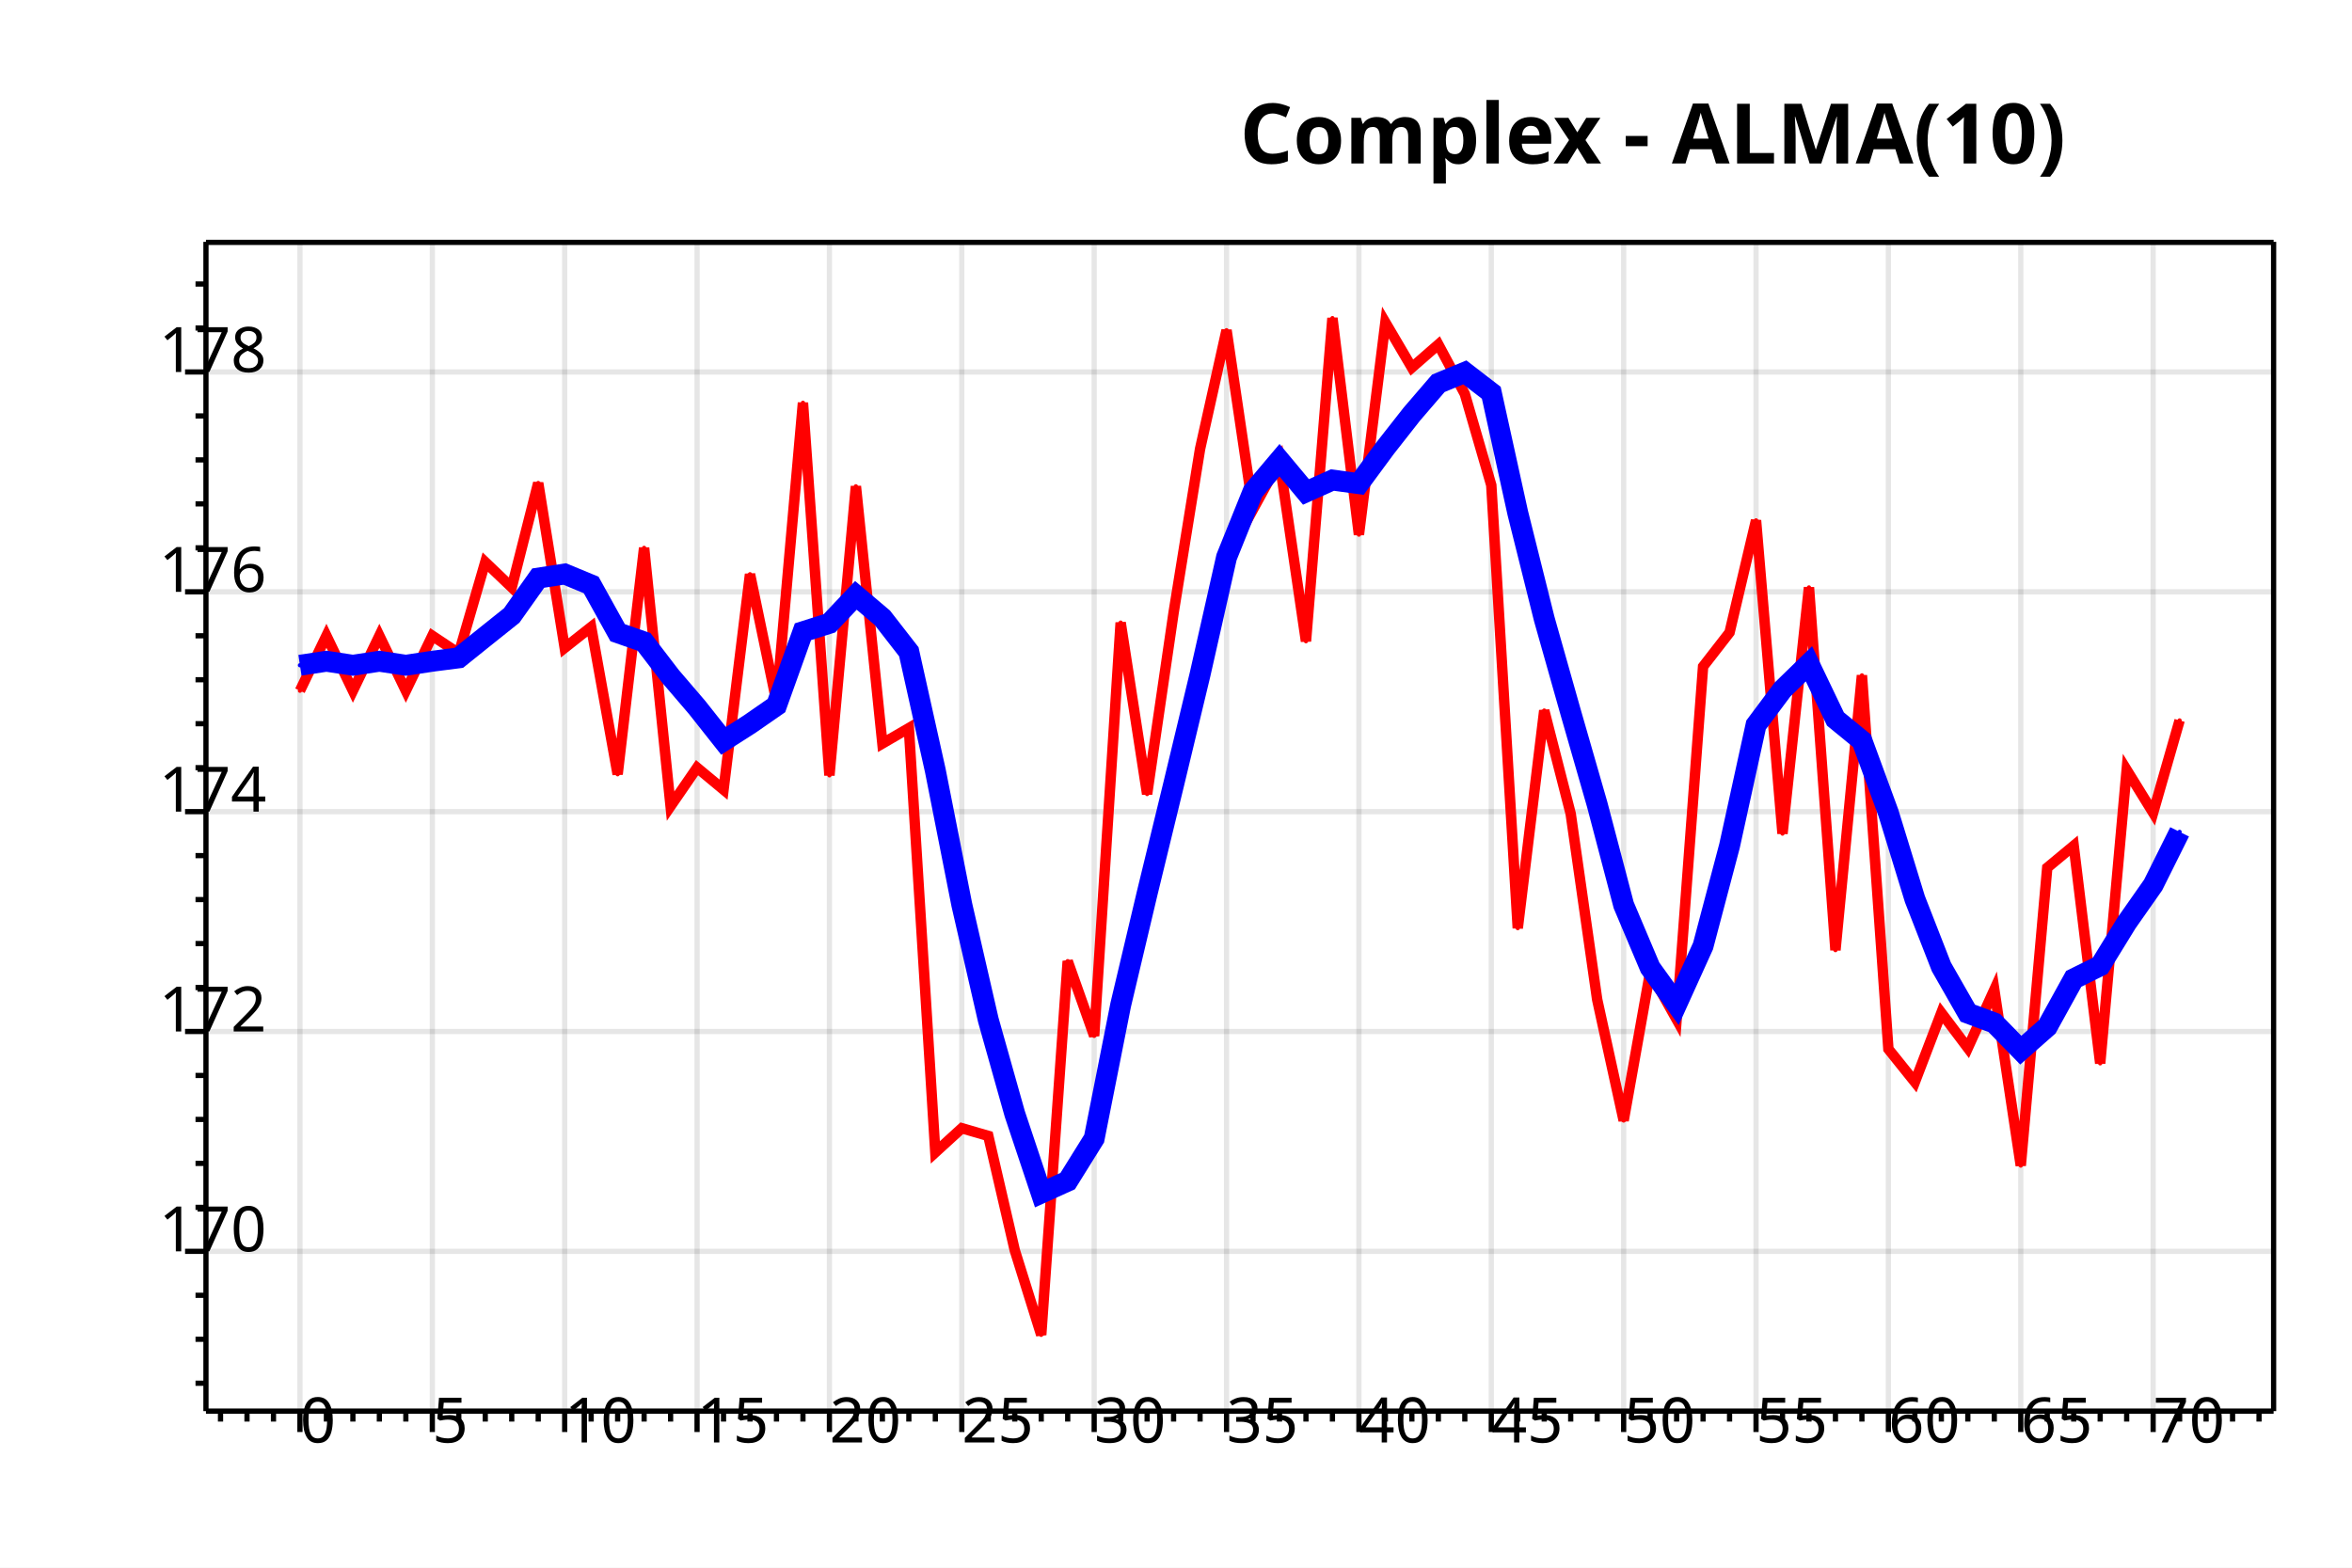
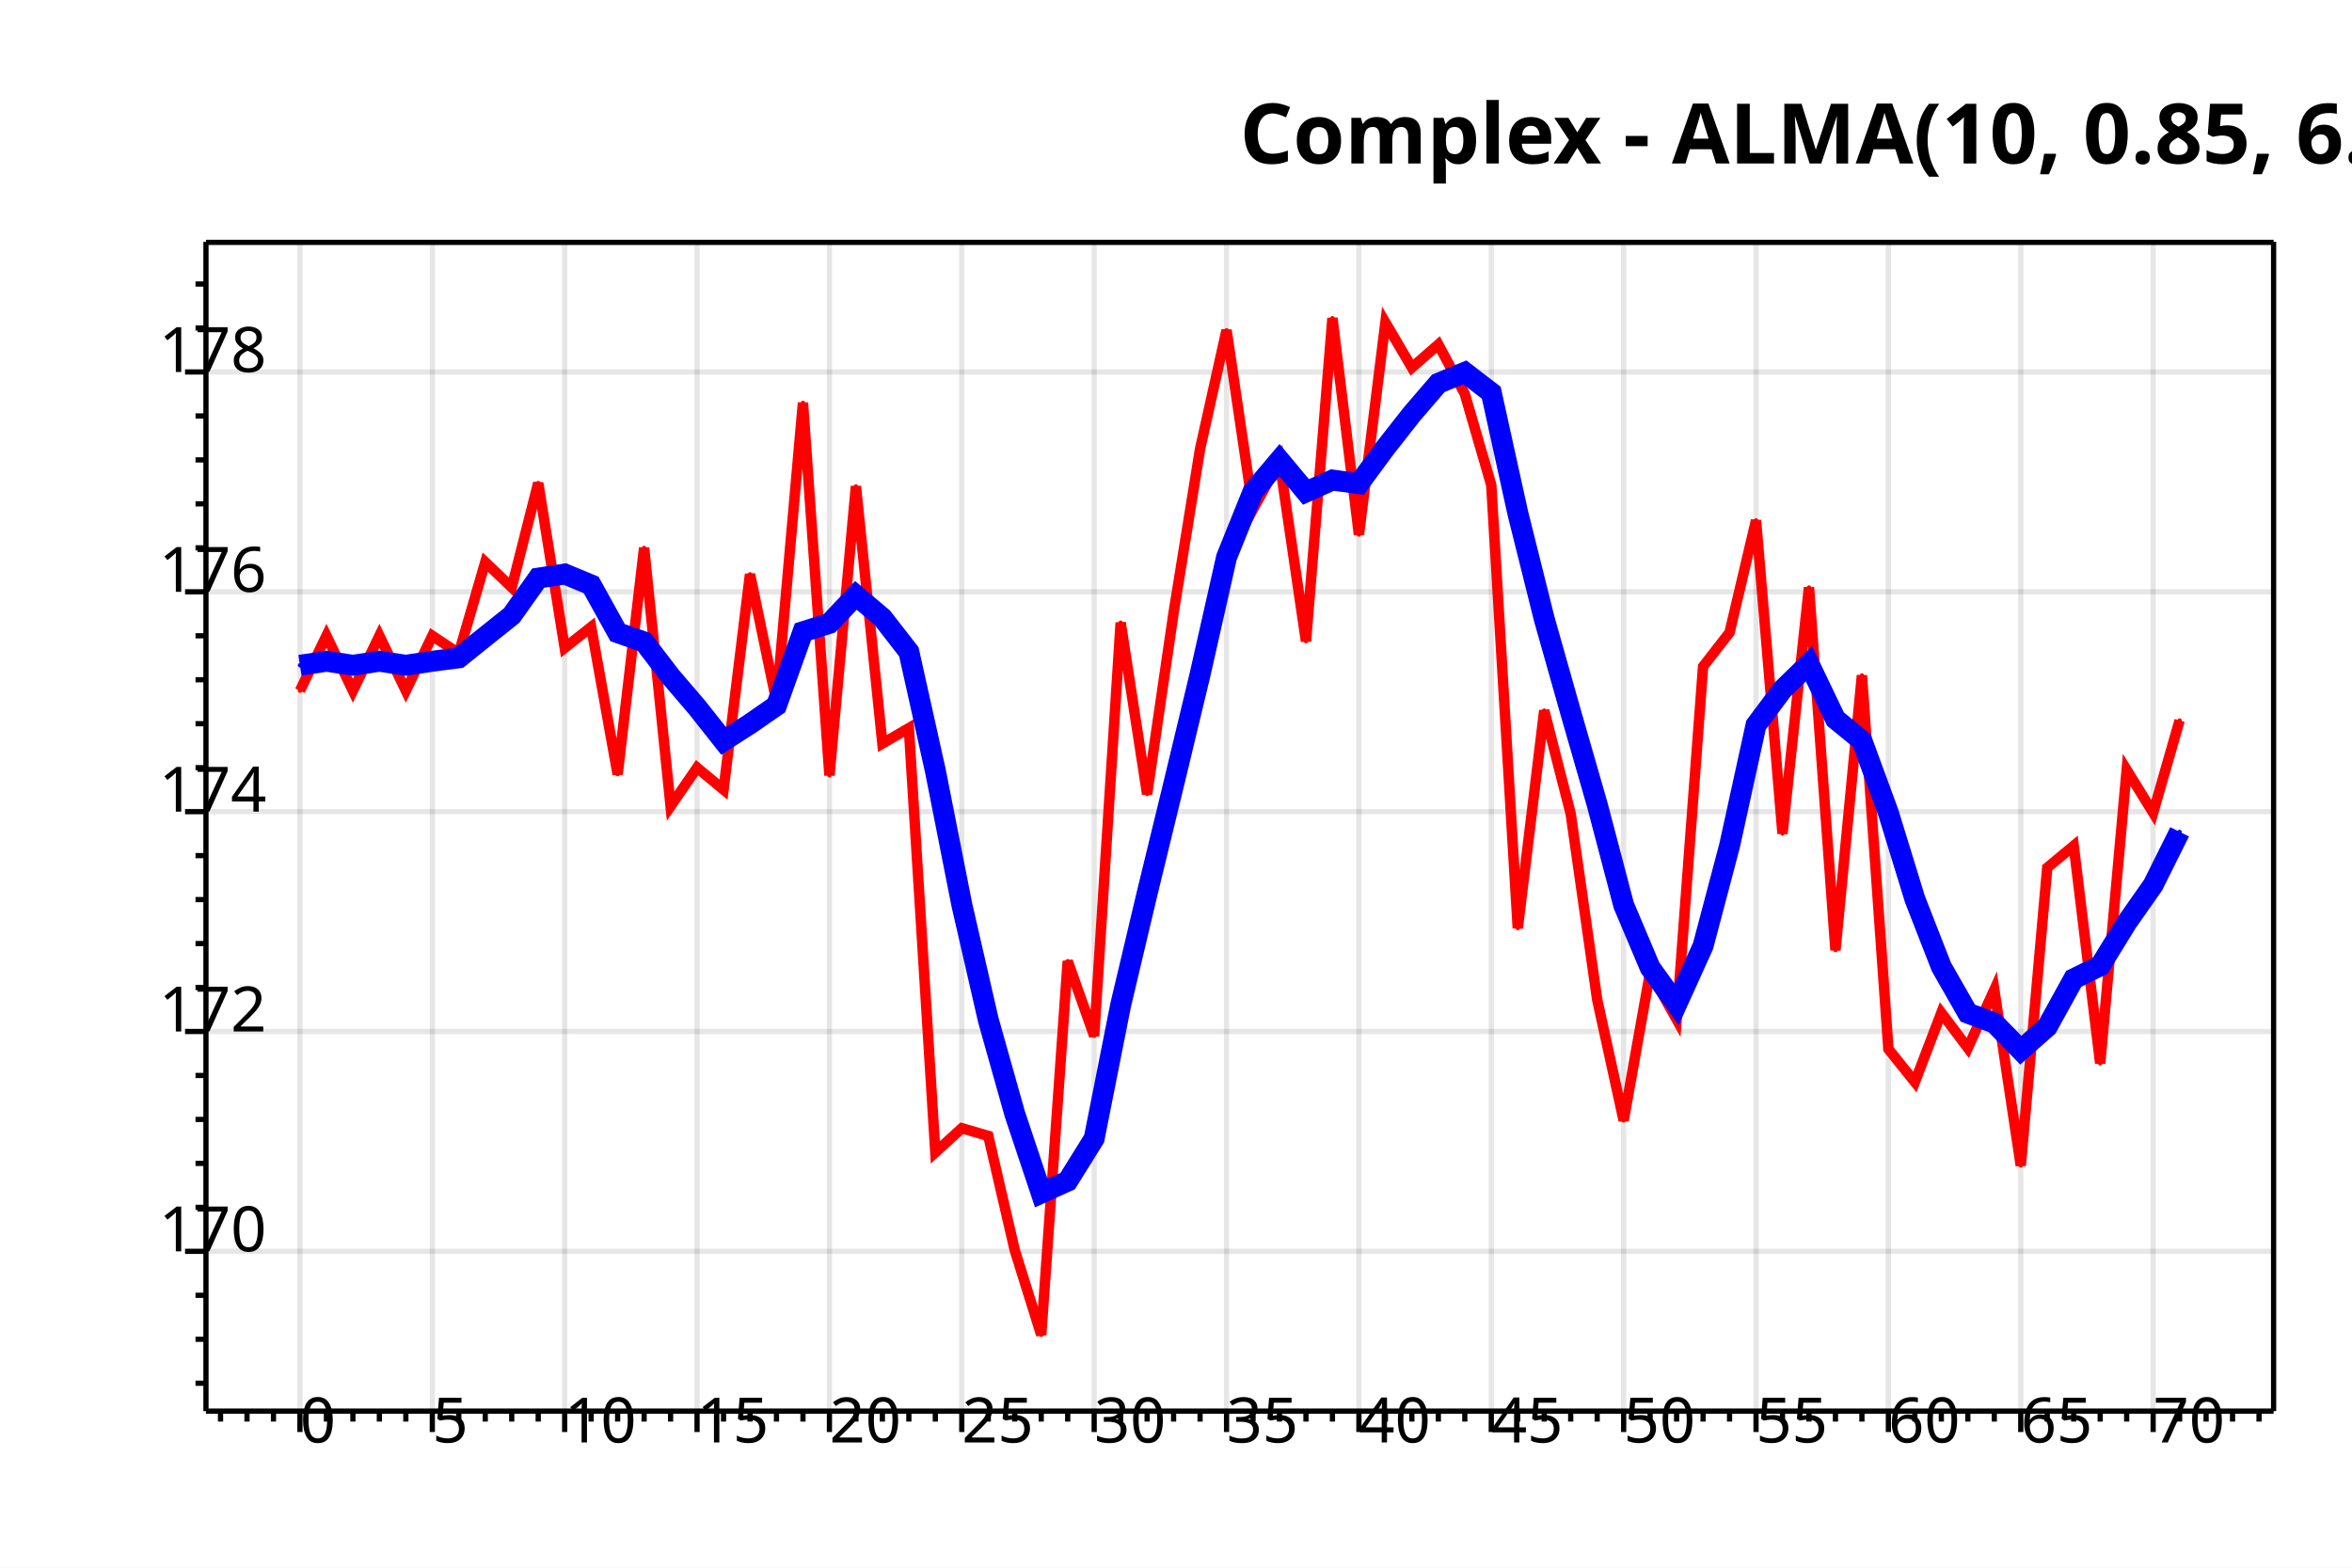
<svg xmlns="http://www.w3.org/2000/svg" width="450" height="300">
  <rect fill="white" width="450" height="300" />
  <path fill="none" stroke="#010101" stroke-width="1" stroke-miterlimit="4" stroke-opacity="0.098" d="M57.388 270.039L57.388 46.281M82.714 270.039L82.714 46.281M108.04 270.039L108.04 46.281M133.366 270.039L133.366 46.281M158.692 270.039L158.692 46.281M184.018 270.039L184.018 46.281M209.344 270.039L209.344 46.281M234.671 270.039L234.671 46.281M259.997 270.039L259.997 46.281M285.323 270.039L285.323 46.281M310.649 270.039L310.649 46.281M335.975 270.039L335.975 46.281M361.301 270.039L361.301 46.281M386.627 270.039L386.627 46.281M411.953 270.039L411.953 46.281" />
  <path fill="none" stroke="#010101" stroke-width="1" stroke-miterlimit="4" stroke-opacity="0.098" d="M39.406 239.46L435 239.46M39.406 197.39L435 197.39M39.406 155.32L435 155.32M39.406 113.251L435 113.251M39.406 71.181L435 71.181" />
-   <clipPath id="cl_5b">
+   <clipPath id="cl_29b">
    <rect x="39.406" y="46.281" width="395.594" height="223.758" />
  </clipPath>
-   <g clip-path="url(#cl_5b)">
+   <g clip-path="url(#cl_29b)">
    <path fill="none" stroke="red" stroke-width="2" stroke-miterlimit="4" d="M57.388 132.182L57.388 132.182L62.453 121.665L67.518 132.182L72.584 121.665L77.649 132.182L82.714 121.665L87.779 125.03L92.844 107.571L97.909 112.409L102.975 92.426L108.04 123.979L113.105 119.982L118.17 148.169L123.236 104.837L128.301 154.269L133.366 146.907L138.431 151.113L143.497 109.885L148.562 134.286L153.627 77.071L158.692 148.379L163.757 93.057L168.823 142.279L173.888 139.334L178.953 220.528L184.018 215.901L189.084 217.373L194.149 239.249L199.214 255.446L204.279 183.928L209.344 198.231L214.41 119.141L219.475 151.955L224.54 117.247L229.605 85.906L234.671 63.188L239.736 97.475L244.801 88.219L249.866 122.716L254.931 60.874L259.997 102.313L265.062 61.715L270.127 70.34L275.192 65.922L280.258 75.388L285.323 92.847L290.388 177.617L295.453 135.968L300.518 155.741L305.584 191.29L310.649 214.428L315.714 186.031L320.779 195.076L325.844 127.555L330.91 121.034L335.975 99.578L341.04 159.527L346.105 112.409L351.171 181.824L356.236 129.237L361.301 200.756L366.366 207.066L371.431 193.814L376.497 200.545L381.562 189.397L386.627 223.053L391.692 166.048L396.758 161.841L401.823 203.49L406.888 147.327L411.953 155.531L417.018 137.862" />
    <ellipse fill="red" cx="57.388" cy="132.182" rx="0.403" ry="0.403" />
    <ellipse fill="red" cx="62.453" cy="121.665" rx="0.403" ry="0.403" />
    <ellipse fill="red" cx="67.518" cy="132.182" rx="0.403" ry="0.403" />
    <ellipse fill="red" cx="72.583" cy="121.665" rx="0.403" ry="0.403" />
    <ellipse fill="red" cx="77.649" cy="132.182" rx="0.403" ry="0.403" />
    <ellipse fill="red" cx="82.714" cy="121.665" rx="0.403" ry="0.403" />
    <ellipse fill="red" cx="87.779" cy="125.03" rx="0.403" ry="0.403" />
    <ellipse fill="red" cx="92.844" cy="107.571" rx="0.403" ry="0.403" />
    <ellipse fill="red" cx="97.91" cy="112.409" rx="0.403" ry="0.403" />
    <ellipse fill="red" cx="102.975" cy="92.426" rx="0.403" ry="0.403" />
    <ellipse fill="red" cx="108.04" cy="123.979" rx="0.403" ry="0.403" />
    <ellipse fill="red" cx="113.105" cy="119.982" rx="0.403" ry="0.403" />
    <ellipse fill="red" cx="118.17" cy="148.169" rx="0.403" ry="0.403" />
    <ellipse fill="red" cx="123.236" cy="104.837" rx="0.403" ry="0.403" />
    <ellipse fill="red" cx="128.301" cy="154.269" rx="0.403" ry="0.403" />
    <ellipse fill="red" cx="133.366" cy="146.907" rx="0.403" ry="0.403" />
    <ellipse fill="red" cx="138.431" cy="151.113" rx="0.403" ry="0.403" />
    <ellipse fill="red" cx="143.497" cy="109.885" rx="0.403" ry="0.403" />
    <ellipse fill="red" cx="148.562" cy="134.286" rx="0.403" ry="0.403" />
    <ellipse fill="red" cx="153.627" cy="77.071" rx="0.403" ry="0.403" />
    <ellipse fill="red" cx="158.692" cy="148.379" rx="0.403" ry="0.403" />
    <ellipse fill="red" cx="163.757" cy="93.057" rx="0.403" ry="0.403" />
    <ellipse fill="red" cx="168.823" cy="142.279" rx="0.403" ry="0.403" />
    <ellipse fill="red" cx="173.888" cy="139.334" rx="0.403" ry="0.403" />
    <ellipse fill="red" cx="178.953" cy="220.528" rx="0.403" ry="0.403" />
    <ellipse fill="red" cx="184.018" cy="215.901" rx="0.403" ry="0.403" />
    <ellipse fill="red" cx="189.084" cy="217.373" rx="0.403" ry="0.403" />
    <ellipse fill="red" cx="194.149" cy="239.249" rx="0.403" ry="0.403" />
    <ellipse fill="red" cx="199.214" cy="255.446" rx="0.403" ry="0.403" />
    <ellipse fill="red" cx="204.279" cy="183.928" rx="0.403" ry="0.403" />
    <ellipse fill="red" cx="209.344" cy="198.231" rx="0.403" ry="0.403" />
    <ellipse fill="red" cx="214.41" cy="119.141" rx="0.403" ry="0.403" />
    <ellipse fill="red" cx="219.475" cy="151.955" rx="0.403" ry="0.403" />
    <ellipse fill="red" cx="224.54" cy="117.247" rx="0.403" ry="0.403" />
    <ellipse fill="red" cx="229.605" cy="85.906" rx="0.403" ry="0.403" />
    <ellipse fill="red" cx="234.671" cy="63.188" rx="0.403" ry="0.403" />
    <ellipse fill="red" cx="239.736" cy="97.475" rx="0.403" ry="0.403" />
    <ellipse fill="red" cx="244.801" cy="88.219" rx="0.403" ry="0.403" />
    <ellipse fill="red" cx="249.866" cy="122.716" rx="0.403" ry="0.403" />
    <ellipse fill="red" cx="254.931" cy="60.874" rx="0.403" ry="0.403" />
    <ellipse fill="red" cx="259.997" cy="102.313" rx="0.403" ry="0.403" />
    <ellipse fill="red" cx="265.062" cy="61.716" rx="0.403" ry="0.403" />
    <ellipse fill="red" cx="270.127" cy="70.34" rx="0.403" ry="0.403" />
    <ellipse fill="red" cx="275.192" cy="65.923" rx="0.403" ry="0.403" />
    <ellipse fill="red" cx="280.258" cy="75.388" rx="0.403" ry="0.403" />
    <ellipse fill="red" cx="285.323" cy="92.847" rx="0.403" ry="0.403" />
    <ellipse fill="red" cx="290.388" cy="177.617" rx="0.403" ry="0.403" />
    <ellipse fill="red" cx="295.453" cy="135.968" rx="0.403" ry="0.403" />
    <ellipse fill="red" cx="300.518" cy="155.741" rx="0.403" ry="0.403" />
    <ellipse fill="red" cx="305.584" cy="191.29" rx="0.403" ry="0.403" />
    <ellipse fill="red" cx="310.649" cy="214.428" rx="0.403" ry="0.403" />
    <ellipse fill="red" cx="315.714" cy="186.031" rx="0.403" ry="0.403" />
    <ellipse fill="red" cx="320.779" cy="195.076" rx="0.403" ry="0.403" />
    <ellipse fill="red" cx="325.844" cy="127.555" rx="0.403" ry="0.403" />
    <ellipse fill="red" cx="330.91" cy="121.034" rx="0.403" ry="0.403" />
    <ellipse fill="red" cx="335.975" cy="99.578" rx="0.403" ry="0.403" />
    <ellipse fill="red" cx="341.04" cy="159.527" rx="0.403" ry="0.403" />
    <ellipse fill="red" cx="346.105" cy="112.409" rx="0.403" ry="0.403" />
    <ellipse fill="red" cx="351.171" cy="181.824" rx="0.403" ry="0.403" />
    <ellipse fill="red" cx="356.236" cy="129.237" rx="0.403" ry="0.403" />
    <ellipse fill="red" cx="361.301" cy="200.756" rx="0.403" ry="0.403" />
    <ellipse fill="red" cx="366.366" cy="207.066" rx="0.403" ry="0.403" />
    <ellipse fill="red" cx="371.431" cy="193.814" rx="0.403" ry="0.403" />
    <ellipse fill="red" cx="376.497" cy="200.545" rx="0.403" ry="0.403" />
    <ellipse fill="red" cx="381.562" cy="189.397" rx="0.403" ry="0.403" />
    <ellipse fill="red" cx="386.627" cy="223.053" rx="0.403" ry="0.403" />
    <ellipse fill="red" cx="391.692" cy="166.048" rx="0.403" ry="0.403" />
    <ellipse fill="red" cx="396.758" cy="161.841" rx="0.403" ry="0.403" />
    <ellipse fill="red" cx="401.823" cy="203.49" rx="0.403" ry="0.403" />
    <ellipse fill="red" cx="406.888" cy="147.327" rx="0.403" ry="0.403" />
    <ellipse fill="red" cx="411.953" cy="155.531" rx="0.403" ry="0.403" />
    <ellipse fill="red" cx="417.018" cy="137.862" rx="0.403" ry="0.403" />
  </g>
-   <clipPath id="cl_5c">
+   <clipPath id="cl_29c">
    <rect x="39.406" y="46.281" width="395.594" height="223.758" />
  </clipPath>
-   <g clip-path="url(#cl_5c)">
+   <g clip-path="url(#cl_29c)">
    <path fill="none" stroke="blue" stroke-width="4" stroke-miterlimit="4" d="M57.388 127.307L57.388 127.307L62.453 126.539L67.518 127.307L72.584 126.539L77.649 127.307L82.714 126.539L87.779 125.89L92.844 121.822L97.909 117.774L102.975 110.627L108.04 109.843L113.105 111.939L118.17 121.075L123.236 122.843L128.301 129.455L133.366 135.369L138.431 141.772L143.497 138.529L148.562 135.017L153.627 120.89L158.692 119.282L163.757 113.933L168.823 118.224L173.888 124.734L178.953 147.468L184.018 173.123L189.084 195.167L194.149 213.149L199.214 228.311L204.279 226.016L209.344 217.878L214.41 192.334L219.475 170.966L224.54 150.137L229.605 129.058L234.671 106.631L239.736 94.064L244.801 88.069L249.866 94.138L254.931 91.863L259.997 92.561L265.062 85.694L270.127 79.24L275.192 73.351L280.258 71.258L285.323 75.156L290.388 98.156L295.453 118.435L300.518 136.341L305.584 153.945L310.649 173.192L315.714 185.175L320.779 192.203L325.844 181.016L330.91 161.846L335.975 138.735L341.04 131.955L346.105 127.025L351.171 137.602L356.236 141.746L361.301 155.551L366.366 172.041L371.431 185.018L376.497 193.881L381.562 195.765L386.627 200.958L391.692 196.5L396.758 187.314L401.823 184.813L406.888 176.577L411.953 169.353L417.018 159.187" />
    <ellipse fill="blue" cx="57.388" cy="127.307" rx="0.403" ry="0.403" />
    <ellipse fill="blue" cx="62.453" cy="126.539" rx="0.403" ry="0.403" />
    <ellipse fill="blue" cx="67.518" cy="127.307" rx="0.403" ry="0.403" />
    <ellipse fill="blue" cx="72.583" cy="126.539" rx="0.403" ry="0.403" />
    <ellipse fill="blue" cx="77.649" cy="127.307" rx="0.403" ry="0.403" />
    <ellipse fill="blue" cx="82.714" cy="126.539" rx="0.403" ry="0.403" />
    <ellipse fill="blue" cx="87.779" cy="125.89" rx="0.403" ry="0.403" />
    <ellipse fill="blue" cx="92.844" cy="121.822" rx="0.403" ry="0.403" />
    <ellipse fill="blue" cx="97.91" cy="117.774" rx="0.403" ry="0.403" />
    <ellipse fill="blue" cx="102.975" cy="110.627" rx="0.403" ry="0.403" />
    <ellipse fill="blue" cx="108.04" cy="109.843" rx="0.403" ry="0.403" />
    <ellipse fill="blue" cx="113.105" cy="111.939" rx="0.403" ry="0.403" />
    <ellipse fill="blue" cx="118.17" cy="121.075" rx="0.403" ry="0.403" />
    <ellipse fill="blue" cx="123.236" cy="122.843" rx="0.403" ry="0.403" />
    <ellipse fill="blue" cx="128.301" cy="129.455" rx="0.403" ry="0.403" />
    <ellipse fill="blue" cx="133.366" cy="135.369" rx="0.403" ry="0.403" />
    <ellipse fill="blue" cx="138.431" cy="141.772" rx="0.403" ry="0.403" />
    <ellipse fill="blue" cx="143.497" cy="138.529" rx="0.403" ry="0.403" />
    <ellipse fill="blue" cx="148.562" cy="135.017" rx="0.403" ry="0.403" />
    <ellipse fill="blue" cx="153.627" cy="120.89" rx="0.403" ry="0.403" />
    <ellipse fill="blue" cx="158.692" cy="119.282" rx="0.403" ry="0.403" />
    <ellipse fill="blue" cx="163.757" cy="113.933" rx="0.403" ry="0.403" />
    <ellipse fill="blue" cx="168.823" cy="118.224" rx="0.403" ry="0.403" />
    <ellipse fill="blue" cx="173.888" cy="124.734" rx="0.403" ry="0.403" />
    <ellipse fill="blue" cx="178.953" cy="147.468" rx="0.403" ry="0.403" />
    <ellipse fill="blue" cx="184.018" cy="173.123" rx="0.403" ry="0.403" />
    <ellipse fill="blue" cx="189.084" cy="195.167" rx="0.403" ry="0.403" />
    <ellipse fill="blue" cx="194.149" cy="213.149" rx="0.403" ry="0.403" />
    <ellipse fill="blue" cx="199.214" cy="228.311" rx="0.403" ry="0.403" />
    <ellipse fill="blue" cx="204.279" cy="226.016" rx="0.403" ry="0.403" />
    <ellipse fill="blue" cx="209.344" cy="217.878" rx="0.403" ry="0.403" />
    <ellipse fill="blue" cx="214.41" cy="192.334" rx="0.403" ry="0.403" />
    <ellipse fill="blue" cx="219.475" cy="170.966" rx="0.403" ry="0.403" />
    <ellipse fill="blue" cx="224.54" cy="150.137" rx="0.403" ry="0.403" />
    <ellipse fill="blue" cx="229.605" cy="129.058" rx="0.403" ry="0.403" />
    <ellipse fill="blue" cx="234.671" cy="106.631" rx="0.403" ry="0.403" />
    <ellipse fill="blue" cx="239.736" cy="94.065" rx="0.403" ry="0.403" />
    <ellipse fill="blue" cx="244.801" cy="88.069" rx="0.403" ry="0.403" />
    <ellipse fill="blue" cx="249.866" cy="94.139" rx="0.403" ry="0.403" />
    <ellipse fill="blue" cx="254.931" cy="91.863" rx="0.403" ry="0.403" />
    <ellipse fill="blue" cx="259.997" cy="92.561" rx="0.403" ry="0.403" />
    <ellipse fill="blue" cx="265.062" cy="85.694" rx="0.403" ry="0.403" />
    <ellipse fill="blue" cx="270.127" cy="79.24" rx="0.403" ry="0.403" />
    <ellipse fill="blue" cx="275.192" cy="73.351" rx="0.403" ry="0.403" />
    <ellipse fill="blue" cx="280.258" cy="71.258" rx="0.403" ry="0.403" />
    <ellipse fill="blue" cx="285.323" cy="75.156" rx="0.403" ry="0.403" />
    <ellipse fill="blue" cx="290.388" cy="98.156" rx="0.403" ry="0.403" />
    <ellipse fill="blue" cx="295.453" cy="118.435" rx="0.403" ry="0.403" />
    <ellipse fill="blue" cx="300.518" cy="136.341" rx="0.403" ry="0.403" />
    <ellipse fill="blue" cx="305.584" cy="153.945" rx="0.403" ry="0.403" />
    <ellipse fill="blue" cx="310.649" cy="173.192" rx="0.403" ry="0.403" />
    <ellipse fill="blue" cx="315.714" cy="185.175" rx="0.403" ry="0.403" />
    <ellipse fill="blue" cx="320.779" cy="192.203" rx="0.403" ry="0.403" />
    <ellipse fill="blue" cx="325.844" cy="181.016" rx="0.403" ry="0.403" />
    <ellipse fill="blue" cx="330.91" cy="161.846" rx="0.403" ry="0.403" />
    <ellipse fill="blue" cx="335.975" cy="138.735" rx="0.403" ry="0.403" />
    <ellipse fill="blue" cx="341.04" cy="131.955" rx="0.403" ry="0.403" />
    <ellipse fill="blue" cx="346.105" cy="127.025" rx="0.403" ry="0.403" />
    <ellipse fill="blue" cx="351.171" cy="137.602" rx="0.403" ry="0.403" />
    <ellipse fill="blue" cx="356.236" cy="141.746" rx="0.403" ry="0.403" />
    <ellipse fill="blue" cx="361.301" cy="155.551" rx="0.403" ry="0.403" />
    <ellipse fill="blue" cx="366.366" cy="172.041" rx="0.403" ry="0.403" />
    <ellipse fill="blue" cx="371.431" cy="185.018" rx="0.403" ry="0.403" />
    <ellipse fill="blue" cx="376.497" cy="193.881" rx="0.403" ry="0.403" />
    <ellipse fill="blue" cx="381.562" cy="195.765" rx="0.403" ry="0.403" />
    <ellipse fill="blue" cx="386.627" cy="200.958" rx="0.403" ry="0.403" />
    <ellipse fill="blue" cx="391.692" cy="196.5" rx="0.403" ry="0.403" />
    <ellipse fill="blue" cx="396.758" cy="187.314" rx="0.403" ry="0.403" />
    <ellipse fill="blue" cx="401.823" cy="184.813" rx="0.403" ry="0.403" />
    <ellipse fill="blue" cx="406.888" cy="176.577" rx="0.403" ry="0.403" />
    <ellipse fill="blue" cx="411.953" cy="169.353" rx="0.403" ry="0.403" />
    <ellipse fill="blue" cx="417.018" cy="159.187" rx="0.403" ry="0.403" />
  </g>
  <path fill="none" stroke="black" stroke-width="1" stroke-miterlimit="4" d="M57.388 270.039L57.388 274.039" />
  <text transform="translate(57.3878 276.039)" font-size="12" font-family="Segoe UI" x="-3.234, " y="11.027, ">
			0
	</text>
  <path fill="none" stroke="black" stroke-width="1" stroke-miterlimit="4" d="M82.714 270.039L82.714 274.039" />
  <text transform="translate(82.7139 276.039)" font-size="12" font-family="Segoe UI" x="-3.234, " y="11.027, ">
			5
	</text>
  <path fill="none" stroke="black" stroke-width="1" stroke-miterlimit="4" d="M108.04 270.039L108.04 274.039" />
  <text transform="translate(108.04 276.039)" font-size="12" font-family="Segoe UI" x="-6.469, 0, " y="11.027, ">
			10
	</text>
  <path fill="none" stroke="black" stroke-width="1" stroke-miterlimit="4" d="M133.366 270.039L133.366 274.039" />
  <text transform="translate(133.366 276.039)" font-size="12" font-family="Segoe UI" x="-6.469, 0, " y="11.027, ">
			15
	</text>
  <path fill="none" stroke="black" stroke-width="1" stroke-miterlimit="4" d="M158.692 270.039L158.692 274.039" />
  <text transform="translate(158.692 276.039)" font-size="12" font-family="Segoe UI" x="-6.469, 0, " y="11.027, ">
			20
	</text>
  <path fill="none" stroke="black" stroke-width="1" stroke-miterlimit="4" d="M184.018 270.039L184.018 274.039" />
  <text transform="translate(184.018 276.039)" font-size="12" font-family="Segoe UI" x="-6.469, 0, " y="11.027, ">
			25
	</text>
  <path fill="none" stroke="black" stroke-width="1" stroke-miterlimit="4" d="M209.344 270.039L209.344 274.039" />
  <text transform="translate(209.344 276.039)" font-size="12" font-family="Segoe UI" x="-6.469, 0, " y="11.027, ">
			30
	</text>
  <path fill="none" stroke="black" stroke-width="1" stroke-miterlimit="4" d="M234.671 270.039L234.671 274.039" />
  <text transform="translate(234.671 276.039)" font-size="12" font-family="Segoe UI" x="-6.469, 0, " y="11.027, ">
			35
	</text>
  <path fill="none" stroke="black" stroke-width="1" stroke-miterlimit="4" d="M259.997 270.039L259.997 274.039" />
  <text transform="translate(259.997 276.039)" font-size="12" font-family="Segoe UI" x="-6.469, 0, " y="11.027, ">
			40
	</text>
  <path fill="none" stroke="black" stroke-width="1" stroke-miterlimit="4" d="M285.323 270.039L285.323 274.039" />
  <text transform="translate(285.323 276.039)" font-size="12" font-family="Segoe UI" x="-6.469, 0, " y="11.027, ">
			45
	</text>
  <path fill="none" stroke="black" stroke-width="1" stroke-miterlimit="4" d="M310.649 270.039L310.649 274.039" />
  <text transform="translate(310.649 276.039)" font-size="12" font-family="Segoe UI" x="-6.469, 0, " y="11.027, ">
			50
	</text>
  <path fill="none" stroke="black" stroke-width="1" stroke-miterlimit="4" d="M335.975 270.039L335.975 274.039" />
  <text transform="translate(335.975 276.039)" font-size="12" font-family="Segoe UI" x="-6.469, 0, " y="11.027, ">
			55
	</text>
  <path fill="none" stroke="black" stroke-width="1" stroke-miterlimit="4" d="M361.301 270.039L361.301 274.039" />
  <text transform="translate(361.301 276.039)" font-size="12" font-family="Segoe UI" x="-6.469, 0, " y="11.027, ">
			60
	</text>
  <path fill="none" stroke="black" stroke-width="1" stroke-miterlimit="4" d="M386.627 270.039L386.627 274.039" />
  <text transform="translate(386.627 276.039)" font-size="12" font-family="Segoe UI" x="-6.469, 0, " y="11.027, ">
			65
	</text>
  <path fill="none" stroke="black" stroke-width="1" stroke-miterlimit="4" d="M411.953 270.039L411.953 274.039" />
  <text transform="translate(411.953 276.039)" font-size="12" font-family="Segoe UI" x="-6.469, 0, " y="11.027, ">
			70
	</text>
  <path fill="none" stroke="black" stroke-width="1" stroke-miterlimit="4" d="M42.192 270.039L42.192 272.039" />
  <path fill="none" stroke="black" stroke-width="1" stroke-miterlimit="4" d="M47.257 270.039L47.257 272.039" />
  <path fill="none" stroke="black" stroke-width="1" stroke-miterlimit="4" d="M52.323 270.039L52.323 272.039" />
  <path fill="none" stroke="black" stroke-width="1" stroke-miterlimit="4" d="M62.453 270.039L62.453 272.039" />
  <path fill="none" stroke="black" stroke-width="1" stroke-miterlimit="4" d="M67.518 270.039L67.518 272.039" />
  <path fill="none" stroke="black" stroke-width="1" stroke-miterlimit="4" d="M72.584 270.039L72.584 272.039" />
  <path fill="none" stroke="black" stroke-width="1" stroke-miterlimit="4" d="M77.649 270.039L77.649 272.039" />
  <path fill="none" stroke="black" stroke-width="1" stroke-miterlimit="4" d="M87.779 270.039L87.779 272.039" />
  <path fill="none" stroke="black" stroke-width="1" stroke-miterlimit="4" d="M92.844 270.039L92.844 272.039" />
  <path fill="none" stroke="black" stroke-width="1" stroke-miterlimit="4" d="M97.909 270.039L97.909 272.039" />
  <path fill="none" stroke="black" stroke-width="1" stroke-miterlimit="4" d="M102.975 270.039L102.975 272.039" />
  <path fill="none" stroke="black" stroke-width="1" stroke-miterlimit="4" d="M113.105 270.039L113.105 272.039" />
  <path fill="none" stroke="black" stroke-width="1" stroke-miterlimit="4" d="M118.17 270.039L118.17 272.039" />
  <path fill="none" stroke="black" stroke-width="1" stroke-miterlimit="4" d="M123.236 270.039L123.236 272.039" />
  <path fill="none" stroke="black" stroke-width="1" stroke-miterlimit="4" d="M128.301 270.039L128.301 272.039" />
  <path fill="none" stroke="black" stroke-width="1" stroke-miterlimit="4" d="M138.431 270.039L138.431 272.039" />
  <path fill="none" stroke="black" stroke-width="1" stroke-miterlimit="4" d="M143.497 270.039L143.497 272.039" />
  <path fill="none" stroke="black" stroke-width="1" stroke-miterlimit="4" d="M148.562 270.039L148.562 272.039" />
  <path fill="none" stroke="black" stroke-width="1" stroke-miterlimit="4" d="M153.627 270.039L153.627 272.039" />
  <path fill="none" stroke="black" stroke-width="1" stroke-miterlimit="4" d="M163.757 270.039L163.757 272.039" />
  <path fill="none" stroke="black" stroke-width="1" stroke-miterlimit="4" d="M168.823 270.039L168.823 272.039" />
  <path fill="none" stroke="black" stroke-width="1" stroke-miterlimit="4" d="M173.888 270.039L173.888 272.039" />
  <path fill="none" stroke="black" stroke-width="1" stroke-miterlimit="4" d="M178.953 270.039L178.953 272.039" />
  <path fill="none" stroke="black" stroke-width="1" stroke-miterlimit="4" d="M189.084 270.039L189.084 272.039" />
  <path fill="none" stroke="black" stroke-width="1" stroke-miterlimit="4" d="M194.149 270.039L194.149 272.039" />
  <path fill="none" stroke="black" stroke-width="1" stroke-miterlimit="4" d="M199.214 270.039L199.214 272.039" />
  <path fill="none" stroke="black" stroke-width="1" stroke-miterlimit="4" d="M204.279 270.039L204.279 272.039" />
  <path fill="none" stroke="black" stroke-width="1" stroke-miterlimit="4" d="M214.41 270.039L214.41 272.039" />
  <path fill="none" stroke="black" stroke-width="1" stroke-miterlimit="4" d="M219.475 270.039L219.475 272.039" />
  <path fill="none" stroke="black" stroke-width="1" stroke-miterlimit="4" d="M224.54 270.039L224.54 272.039" />
  <path fill="none" stroke="black" stroke-width="1" stroke-miterlimit="4" d="M229.605 270.039L229.605 272.039" />
  <path fill="none" stroke="black" stroke-width="1" stroke-miterlimit="4" d="M239.736 270.039L239.736 272.039" />
  <path fill="none" stroke="black" stroke-width="1" stroke-miterlimit="4" d="M244.801 270.039L244.801 272.039" />
  <path fill="none" stroke="black" stroke-width="1" stroke-miterlimit="4" d="M249.866 270.039L249.866 272.039" />
  <path fill="none" stroke="black" stroke-width="1" stroke-miterlimit="4" d="M254.931 270.039L254.931 272.039" />
  <path fill="none" stroke="black" stroke-width="1" stroke-miterlimit="4" d="M265.062 270.039L265.062 272.039" />
  <path fill="none" stroke="black" stroke-width="1" stroke-miterlimit="4" d="M270.127 270.039L270.127 272.039" />
  <path fill="none" stroke="black" stroke-width="1" stroke-miterlimit="4" d="M275.192 270.039L275.192 272.039" />
  <path fill="none" stroke="black" stroke-width="1" stroke-miterlimit="4" d="M280.258 270.039L280.258 272.039" />
  <path fill="none" stroke="black" stroke-width="1" stroke-miterlimit="4" d="M290.388 270.039L290.388 272.039" />
  <path fill="none" stroke="black" stroke-width="1" stroke-miterlimit="4" d="M295.453 270.039L295.453 272.039" />
  <path fill="none" stroke="black" stroke-width="1" stroke-miterlimit="4" d="M300.518 270.039L300.518 272.039" />
  <path fill="none" stroke="black" stroke-width="1" stroke-miterlimit="4" d="M305.584 270.039L305.584 272.039" />
  <path fill="none" stroke="black" stroke-width="1" stroke-miterlimit="4" d="M315.714 270.039L315.714 272.039" />
  <path fill="none" stroke="black" stroke-width="1" stroke-miterlimit="4" d="M320.779 270.039L320.779 272.039" />
  <path fill="none" stroke="black" stroke-width="1" stroke-miterlimit="4" d="M325.844 270.039L325.844 272.039" />
  <path fill="none" stroke="black" stroke-width="1" stroke-miterlimit="4" d="M330.91 270.039L330.91 272.039" />
  <path fill="none" stroke="black" stroke-width="1" stroke-miterlimit="4" d="M341.04 270.039L341.04 272.039" />
  <path fill="none" stroke="black" stroke-width="1" stroke-miterlimit="4" d="M346.105 270.039L346.105 272.039" />
  <path fill="none" stroke="black" stroke-width="1" stroke-miterlimit="4" d="M351.171 270.039L351.171 272.039" />
  <path fill="none" stroke="black" stroke-width="1" stroke-miterlimit="4" d="M356.236 270.039L356.236 272.039" />
  <path fill="none" stroke="black" stroke-width="1" stroke-miterlimit="4" d="M366.366 270.039L366.366 272.039" />
  <path fill="none" stroke="black" stroke-width="1" stroke-miterlimit="4" d="M371.431 270.039L371.431 272.039" />
  <path fill="none" stroke="black" stroke-width="1" stroke-miterlimit="4" d="M376.497 270.039L376.497 272.039" />
  <path fill="none" stroke="black" stroke-width="1" stroke-miterlimit="4" d="M381.562 270.039L381.562 272.039" />
  <path fill="none" stroke="black" stroke-width="1" stroke-miterlimit="4" d="M391.692 270.039L391.692 272.039" />
  <path fill="none" stroke="black" stroke-width="1" stroke-miterlimit="4" d="M396.758 270.039L396.758 272.039" />
  <path fill="none" stroke="black" stroke-width="1" stroke-miterlimit="4" d="M401.823 270.039L401.823 272.039" />
  <path fill="none" stroke="black" stroke-width="1" stroke-miterlimit="4" d="M406.888 270.039L406.888 272.039" />
  <path fill="none" stroke="black" stroke-width="1" stroke-miterlimit="4" d="M417.018 270.039L417.018 272.039" />
  <path fill="none" stroke="black" stroke-width="1" stroke-miterlimit="4" d="M422.084 270.039L422.084 272.039" />
  <path fill="none" stroke="black" stroke-width="1" stroke-miterlimit="4" d="M427.149 270.039L427.149 272.039" />
  <path fill="none" stroke="black" stroke-width="1" stroke-miterlimit="4" d="M432.214 270.039L432.214 272.039" />
  <path fill="none" stroke="black" stroke-width="1" stroke-miterlimit="4" d="M39.406 270.039L435 270.039" />
  <path fill="none" stroke="black" stroke-width="1" stroke-miterlimit="4" d="M39.406 46.381L435 46.381" />
  <path fill="none" stroke="black" stroke-width="1" stroke-miterlimit="4" d="M39.406 239.46L35.406 239.46" />
  <text transform="translate(30.4063 239.46)" font-size="12" font-family="Segoe UI" x="-19.406, -12.938, -6.469, " y="3.047, ">
			170
	</text>
  <path fill="none" stroke="black" stroke-width="1" stroke-miterlimit="4" d="M39.406 197.39L35.406 197.39" />
  <text transform="translate(30.4063 197.39)" font-size="12" font-family="Segoe UI" x="-19.406, -12.938, -6.469, " y="3.047, ">
			172
	</text>
  <path fill="none" stroke="black" stroke-width="1" stroke-miterlimit="4" d="M39.406 155.32L35.406 155.32" />
  <text transform="translate(30.4063 155.32)" font-size="12" font-family="Segoe UI" x="-19.406, -12.938, -6.469, " y="3.047, ">
			174
	</text>
  <path fill="none" stroke="black" stroke-width="1" stroke-miterlimit="4" d="M39.406 113.251L35.406 113.251" />
  <text transform="translate(30.4063 113.251)" font-size="12" font-family="Segoe UI" x="-19.406, -12.938, -6.469, " y="3.047, ">
			176
	</text>
  <path fill="none" stroke="black" stroke-width="1" stroke-miterlimit="4" d="M39.406 71.181L35.406 71.181" />
  <text transform="translate(30.4063 71.1812)" font-size="12" font-family="Segoe UI" x="-19.406, -12.938, -6.469, " y="3.047, ">
			178
	</text>
  <path fill="none" stroke="black" stroke-width="1" stroke-miterlimit="4" d="M39.406 264.701L37.406 264.701" />
  <path fill="none" stroke="black" stroke-width="1" stroke-miterlimit="4" d="M39.406 256.288L37.406 256.288" />
  <path fill="none" stroke="black" stroke-width="1" stroke-miterlimit="4" d="M39.406 247.874L37.406 247.874" />
  <path fill="none" stroke="black" stroke-width="1" stroke-miterlimit="4" d="M39.406 231.046L37.406 231.046" />
  <path fill="none" stroke="black" stroke-width="1" stroke-miterlimit="4" d="M39.406 222.632L37.406 222.632" />
  <path fill="none" stroke="black" stroke-width="1" stroke-miterlimit="4" d="M39.406 214.218L37.406 214.218" />
  <path fill="none" stroke="black" stroke-width="1" stroke-miterlimit="4" d="M39.406 205.804L37.406 205.804" />
  <path fill="none" stroke="black" stroke-width="1" stroke-miterlimit="4" d="M39.406 188.976L37.406 188.976" />
  <path fill="none" stroke="black" stroke-width="1" stroke-miterlimit="4" d="M39.406 180.562L37.406 180.562" />
  <path fill="none" stroke="black" stroke-width="1" stroke-miterlimit="4" d="M39.406 172.148L37.406 172.148" />
  <path fill="none" stroke="black" stroke-width="1" stroke-miterlimit="4" d="M39.406 163.734L37.406 163.734" />
  <path fill="none" stroke="black" stroke-width="1" stroke-miterlimit="4" d="M39.406 146.907L37.406 146.907" />
  <path fill="none" stroke="black" stroke-width="1" stroke-miterlimit="4" d="M39.406 138.493L37.406 138.493" />
  <path fill="none" stroke="black" stroke-width="1" stroke-miterlimit="4" d="M39.406 130.079L37.406 130.079" />
  <path fill="none" stroke="black" stroke-width="1" stroke-miterlimit="4" d="M39.406 121.665L37.406 121.665" />
  <path fill="none" stroke="black" stroke-width="1" stroke-miterlimit="4" d="M39.406 104.837L37.406 104.837" />
  <path fill="none" stroke="black" stroke-width="1" stroke-miterlimit="4" d="M39.406 96.423L37.406 96.423" />
  <path fill="none" stroke="black" stroke-width="1" stroke-miterlimit="4" d="M39.406 88.009L37.406 88.009" />
  <path fill="none" stroke="black" stroke-width="1" stroke-miterlimit="4" d="M39.406 79.595L37.406 79.595" />
  <path fill="none" stroke="black" stroke-width="1" stroke-miterlimit="4" d="M39.406 62.767L37.406 62.767" />
  <path fill="none" stroke="black" stroke-width="1" stroke-miterlimit="4" d="M39.406 54.353L37.406 54.353" />
  <path fill="none" stroke="black" stroke-width="1" stroke-miterlimit="4" d="M39.406 270.039L39.406 46.281" />
  <path fill="none" stroke="black" stroke-width="1" stroke-miterlimit="4" d="M435 270.039L435 46.281" />
-   <text transform="translate(237.203 31.2813)" font-size="16" font-weight="600" font-family="Segoe UI" x="-78.945, -68.961, -59.18, -44.523, -34.602, -30.055, -21.398, -12.562, -8.148, -1.68, 2.734, 13.984, 22.164, 37.477, 48.727, 54.633, 63.836, 73.039, " y="-6.891, ">
- 			Complex - ALMA(10)
+   <text transform="translate(237.203 31.2813)" font-size="16" font-weight="600" font-family="Segoe UI" x="-119.641, -109.656, -99.875, -85.219, -75.297, -70.75, -62.094, -53.258, -48.844, -42.375, -37.961, -26.711, -18.531, -3.219, 8.031, 13.938, 23.141, 32.344, 36.68, 41.094, 50.297, 54.633, 63.836, 73.039, 77.375, 81.789, 90.992, 95.328, 104.531, 113.734, " y="-6.891, ">
+ 			Complex - ALMA(10, 0.85, 6.00)
	</text>
</svg>
